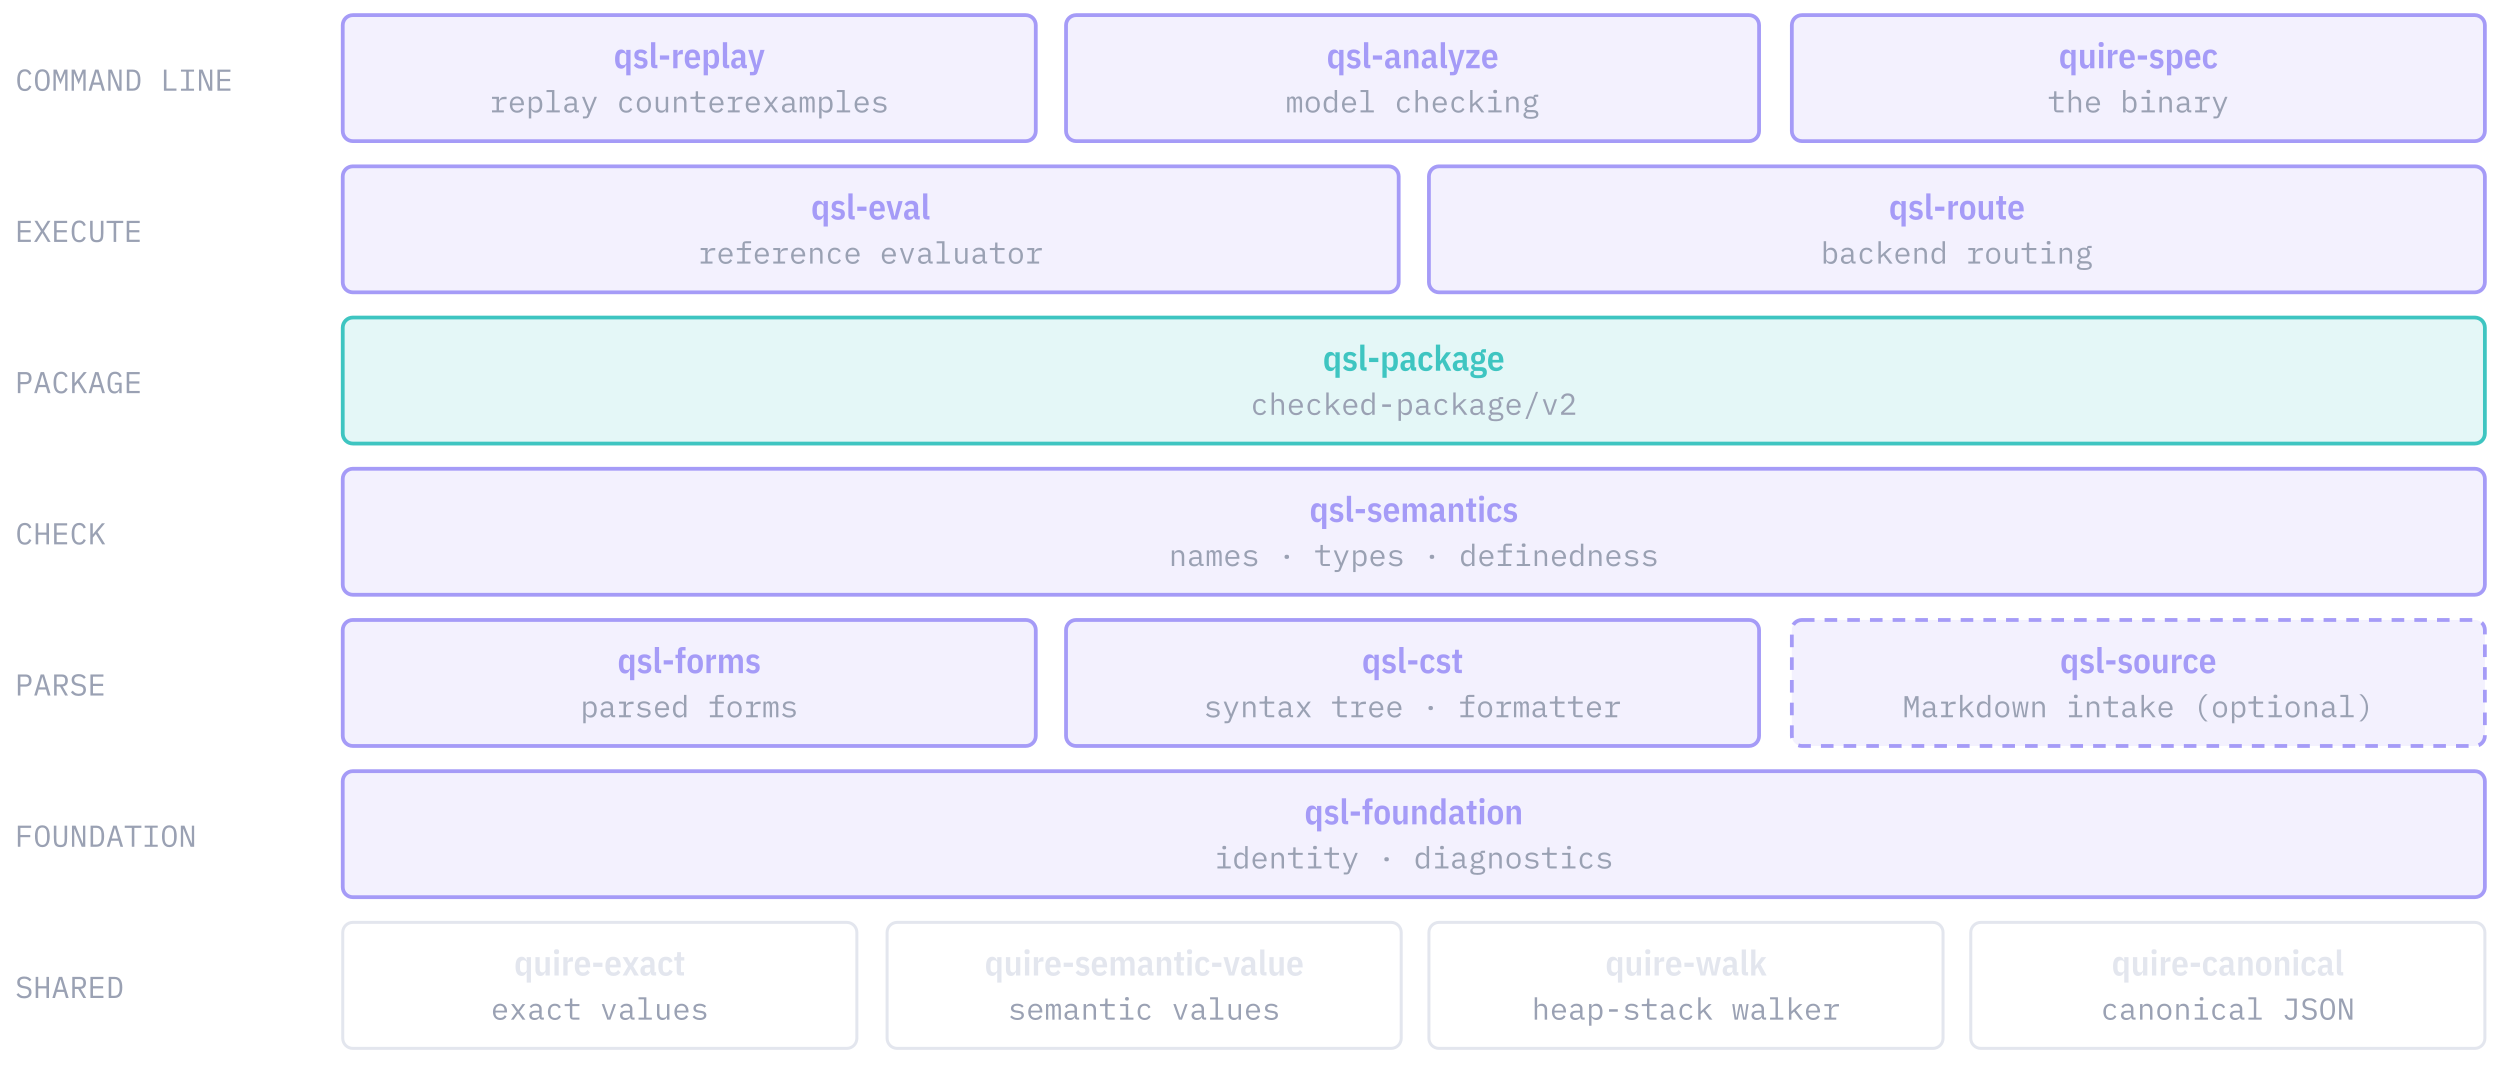
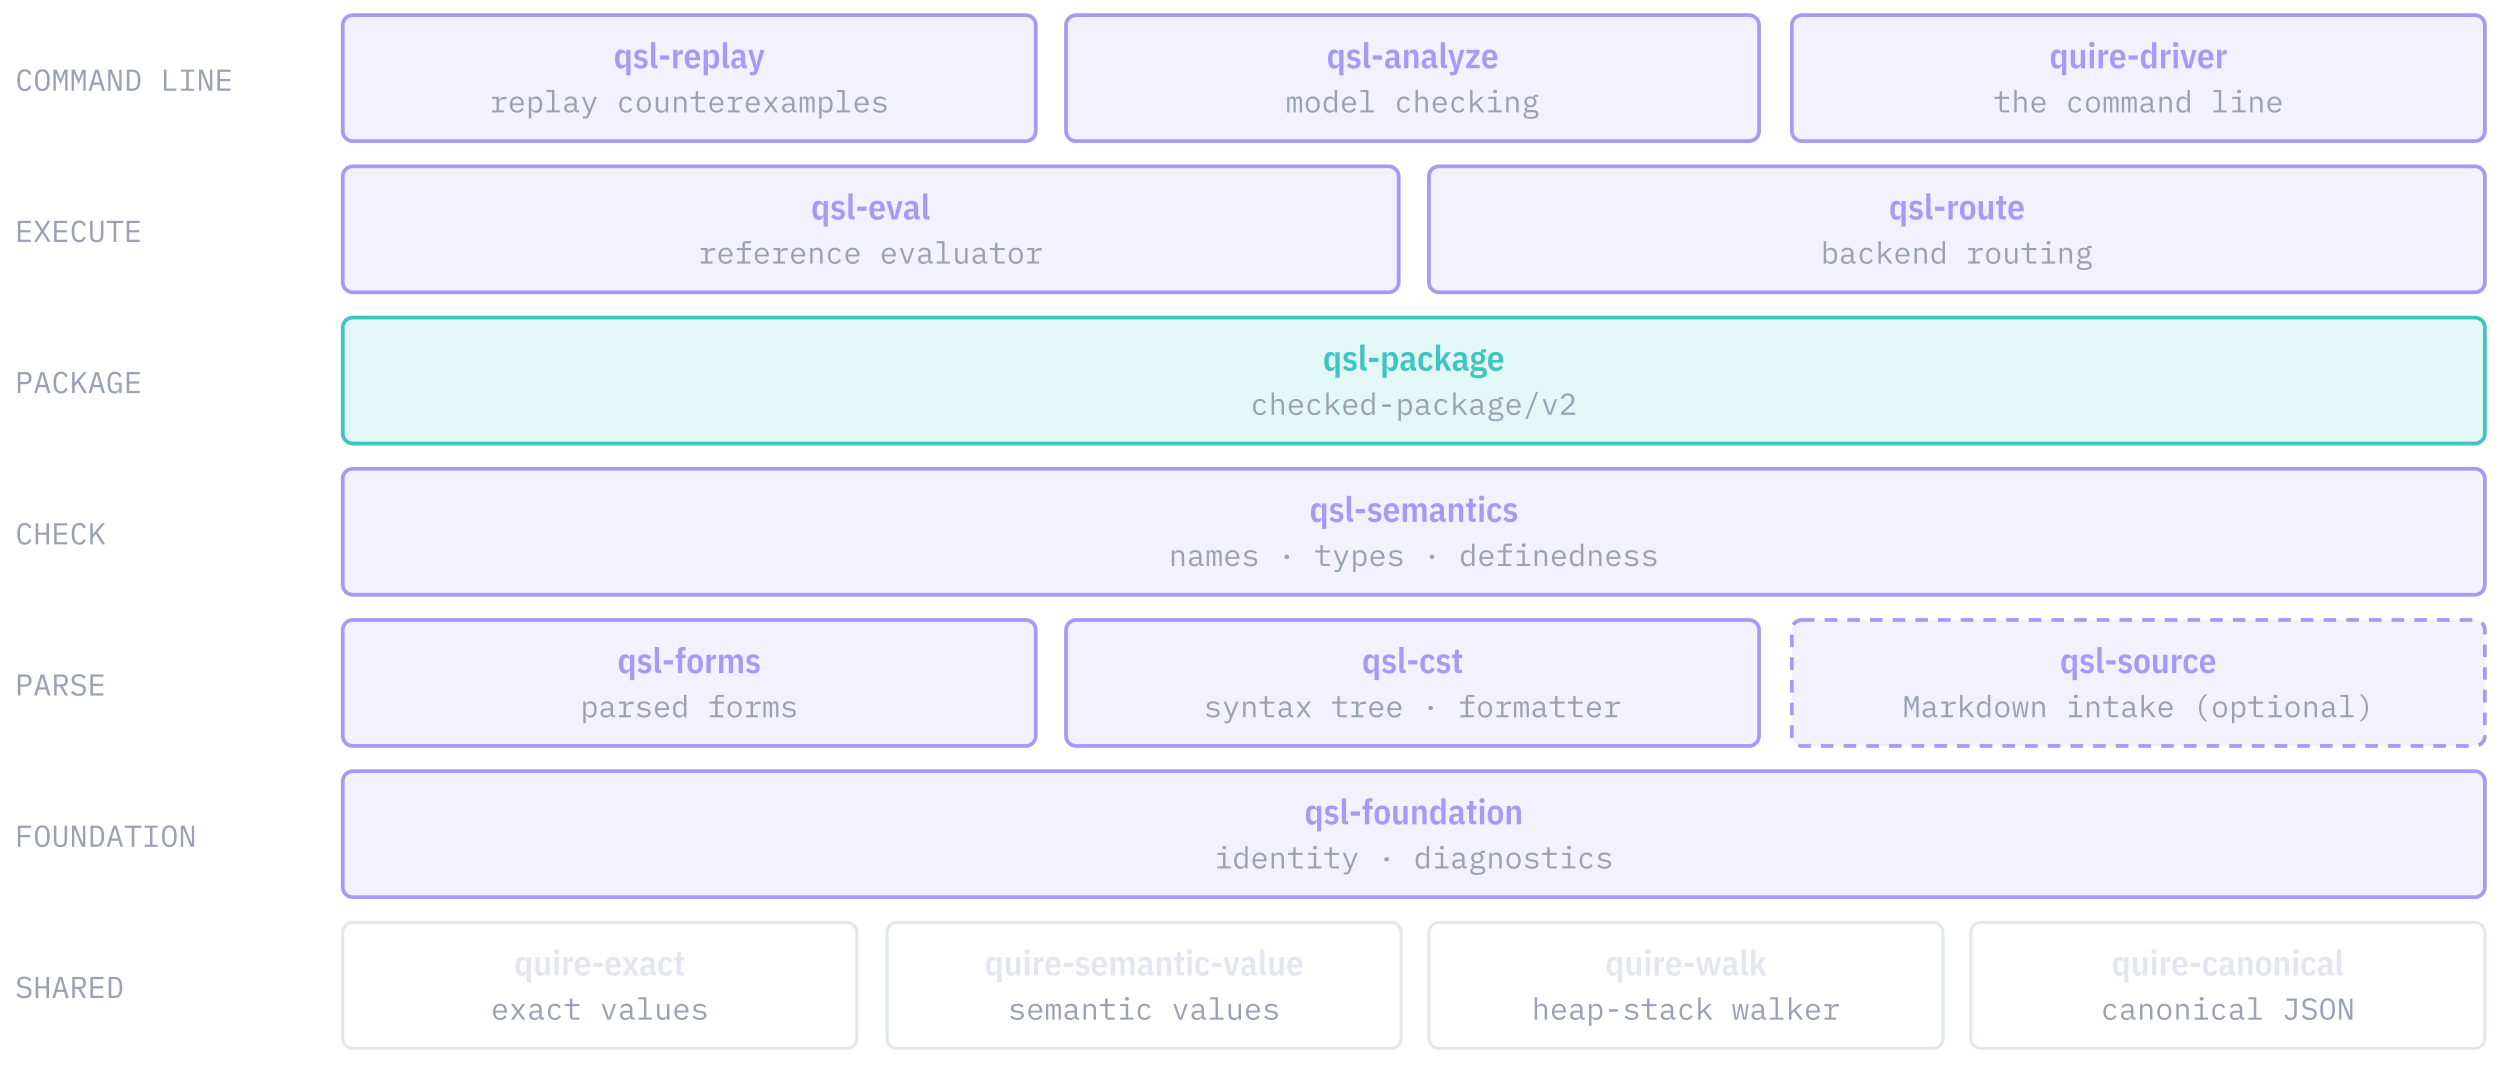
- <svg xmlns="http://www.w3.org/2000/svg" width="992" height="432" viewBox="-6 -6 992 432" role="img" aria-label="The QSL workspace in layers, bottom to top: the shared no_std libraries quire-exact, quire-semantic-value, quire-walk and quire-canonical; qsl-foundation; qsl-cst; qsl-forms; qsl-semantics; qsl-package; then qsl-eval and qsl-route; and at the top qsl-replay, qsl-analyze and the quire-spec command line.">
+ <svg xmlns="http://www.w3.org/2000/svg" width="992" height="432" viewBox="-6 -6 992 432" role="img" aria-label="The QSL workspace in layers, bottom to top: the shared no_std libraries quire-exact, quire-semantic-value, quire-walk and quire-canonical; qsl-foundation; qsl-cst; qsl-forms; qsl-semantics; qsl-package; then qsl-eval and qsl-route; and at the top qsl-replay, qsl-analyze and the quire-driver command line.">
  <defs>
    <path id="mono_A" d="M481 0 422 199H177L118 0H31L245 698H356L570 0ZM304 609H295L197 272H402Z" />
    <path id="mono_C" d="M323 -12Q195 -12 132 81Q70 174 70 349Q70 524 132 617Q195 710 323 710Q371 710 406 697Q441 684 466 662Q491 640 508 612Q525 585 538 557L466 524Q457 547 445 568Q433 588 416 604Q400 619 378 628Q355 637 323 637Q240 637 200 574Q159 511 159 406V292Q159 187 200 124Q240 61 323 61Q355 61 378 70Q400 79 416 94Q433 110 445 130Q457 151 466 174L538 141Q525 112 508 85Q491 58 466 36Q441 14 406 1Q371 -12 323 -12Z" />
    <path id="mono_D" d="M95 698H290Q418 698 481 610Q544 522 544 349Q544 176 481 88Q418 0 290 0H95ZM286 73Q370 73 412 131Q455 189 455 295V403Q455 509 412 567Q370 625 286 625H179V73Z" />
    <path id="mono_E" d="M90 0V698H520V625H174V390H508V317H174V73H520V0Z" />
    <path id="mono_F" d="M90 0V698H530V625H174V390H500V317H174V0Z" />
    <path id="mono_G" d="M444 93H439Q430 73 418 54Q406 35 388 20Q369 6 343 -3Q317 -12 281 -12Q167 -12 112 80Q56 172 56 344Q56 524 117 617Q178 710 305 710Q354 710 390 697Q426 684 452 662Q477 640 494 612Q511 585 522 557L450 524Q441 547 430 568Q418 588 402 604Q385 619 362 628Q339 637 308 637Q224 637 184 574Q145 511 145 406V298Q145 245 153 202Q161 158 180 126Q198 94 228 76Q257 59 300 59Q368 59 406 100Q444 141 444 206V278H297V345H522V0H444Z" />
    <path id="mono_H" d="M436 317H164V0H80V698H164V390H436V698H520V0H436Z" />
    <path id="mono_I" d="M84 0V67H258V631H84V698H516V631H342V67H516V0Z" />
    <path id="mono_J" d="M480 698V181Q480 137 465 101Q450 65 422 40Q395 15 357 2Q319 -12 274 -12Q194 -12 142 30Q90 71 74 146L154 163Q159 142 168 124Q176 105 190 92Q205 78 226 70Q247 62 276 62Q333 62 364 94Q396 127 396 196V625H144V698Z" />
    <path id="mono_K" d="M269 342 169 224V0H85V698H169V334H172L264 450L470 698H571L326 404L578 0H480Z" />
    <path id="mono_L" d="M120 0V698H204V73H535V0Z" />
    <path id="mono_M" d="M455 350V571H447L300 212L153 571H145V350V0H68V698H176L299 390H305L428 698H532V0H455Z" />
    <path id="mono_N" d="M163 588H156V0H80V698H199L437 110H444V698H520V0H401Z" />
    <path id="mono_O" d="M300 -12Q236 -12 190 12Q144 37 114 83Q84 129 70 196Q56 263 56 349Q56 434 70 502Q84 569 114 615Q144 661 190 686Q236 710 300 710Q364 710 410 686Q456 661 486 615Q516 569 530 502Q544 434 544 349Q544 263 530 196Q516 129 486 83Q456 37 410 12Q364 -12 300 -12ZM300 61Q342 61 371 78Q400 94 419 124Q438 154 446 196Q455 239 455 292V406Q455 458 446 501Q438 544 419 574Q400 604 371 620Q342 637 300 637Q258 637 229 620Q200 604 181 574Q162 544 154 501Q145 458 145 406V292Q145 239 154 196Q162 154 181 124Q200 94 229 78Q258 61 300 61Z" />
    <path id="mono_P" d="M90 0V698H344Q441 698 492 645Q543 592 543 497Q543 402 492 349Q441 296 344 296H174V0ZM174 369H342Q395 369 424 396Q454 422 454 471V523Q454 572 424 598Q395 625 342 625H174Z" />
    <path id="mono_R" d="M174 0H90V698H344Q441 698 492 645Q543 592 543 497Q543 412 499 361Q455 310 371 302L549 0H455L285 298H174ZM342 369Q395 369 424 396Q454 422 454 471V523Q454 572 424 598Q395 625 342 625H174V369Z" />
    <path id="mono_S" d="M298 -12Q204 -12 144 22Q84 57 45 111L106 161Q147 110 192 85Q238 60 301 60Q377 60 417 95Q457 130 457 193Q457 244 428 272Q399 301 327 313L249 326Q198 335 164 353Q129 371 108 396Q87 422 78 452Q69 483 69 516Q69 612 132 661Q195 710 302 710Q386 710 444 682Q501 654 536 603L477 552Q448 590 407 614Q366 638 301 638Q230 638 192 608Q154 578 154 518Q154 471 182 442Q211 412 285 399L360 386Q411 377 446 359Q481 341 502 316Q524 291 533 260Q542 229 542 195Q542 98 478 43Q415 -12 298 -12Z" />
    <path id="mono_T" d="M342 625V0H258V625H25V698H575V625Z" />
    <path id="mono_U" d="M164 698V279Q164 228 167 188Q170 148 183 120Q196 91 224 76Q251 61 300 61Q349 61 376 76Q404 91 417 120Q430 148 433 188Q436 228 436 279V698H520V299Q520 221 512 163Q505 105 482 66Q458 27 414 8Q371 -12 300 -12Q229 -12 186 8Q142 27 118 66Q95 105 88 163Q80 221 80 299V698Z" />
    <path id="mono_X" d="M575 0H480L397 139L305 291H301L206 139L118 0H26L254 356L39 698H134L215 563L302 422H306L392 563L476 698H568L352 357Z" />
    <path id="mono_a" d="M495 0Q448 0 428 24Q408 48 403 84H398Q381 39 344 14Q306 -12 243 -12Q162 -12 114 30Q66 72 66 145Q66 217 118 256Q171 295 288 295H398V346Q398 403 366 432Q334 460 275 460Q223 460 190 440Q157 419 137 384L83 424Q93 444 110 463Q127 482 152 496Q177 511 209 520Q241 528 280 528Q371 528 424 482Q478 436 478 354V70H550V0ZM257 55Q288 55 314 62Q339 70 358 82Q377 95 388 112Q398 130 398 150V235H288Q216 235 183 215Q150 195 150 157V136Q150 96 178 76Q207 55 257 55Z" />
    <path id="mono_b" d="M95 740H175V432H179Q229 528 338 528Q433 528 486 457Q540 386 540 258Q540 130 486 59Q433 -12 338 -12Q229 -12 179 84H175V0H95ZM307 59Q377 59 416 102Q454 144 454 214V302Q454 372 416 414Q377 457 307 457Q280 457 256 450Q232 443 214 430Q196 416 186 396Q175 377 175 351V165Q175 139 186 120Q196 100 214 86Q232 73 256 66Q280 59 307 59Z" />
    <path id="mono_c" d="M318 -12Q262 -12 218 8Q175 27 145 62Q115 97 100 147Q84 197 84 258Q84 319 100 369Q116 419 146 454Q176 490 219 509Q262 528 317 528Q392 528 439 495Q486 462 508 409L444 375Q430 415 398 437Q365 459 317 459Q282 459 254 448Q227 436 208 415Q189 394 180 365Q170 336 170 302V214Q170 180 180 151Q189 122 208 101Q227 80 255 68Q283 57 319 57Q371 57 405 81Q439 105 459 147L516 108Q493 56 444 22Q396 -12 318 -12Z" />
    <path id="mono_d" d="M425 84H421Q371 -12 262 -12Q167 -12 114 59Q60 130 60 258Q60 386 114 457Q167 528 262 528Q371 528 421 432H425V740H505V0H425ZM293 59Q320 59 344 66Q368 73 386 86Q404 100 414 120Q425 139 425 165V351Q425 377 414 396Q404 416 386 430Q368 443 344 450Q320 457 293 457Q223 457 184 414Q146 372 146 302V214Q146 144 184 102Q223 59 293 59Z" />
    <path id="mono_e" d="M309 -12Q253 -12 208 7Q164 26 132 62Q101 97 84 146Q67 196 67 257Q67 319 84 369Q102 419 133 454Q164 490 208 509Q251 528 304 528Q356 528 398 509Q441 490 471 456Q501 423 517 377Q533 331 533 276V238H151V214Q151 180 162 151Q173 122 194 101Q214 80 244 68Q273 57 309 57Q361 57 399 81Q437 105 457 147L516 107Q493 55 440 22Q386 -12 309 -12ZM304 462Q271 462 243 450Q215 438 194 417Q174 396 162 368Q151 339 151 305V298H447V309Q447 343 436 371Q426 399 408 420Q389 440 362 451Q336 462 304 462Z" />
    <path id="mono_f" d="M83 68H257V448H73V516H257V622Q257 674 284 707Q312 740 371 740H544V672H337V516H544V448H337V68H521V0H83Z" />
    <path id="mono_g" d="M561 -59Q561 -137 496 -174Q431 -212 301 -212Q176 -212 122 -179Q67 -146 67 -84Q67 -42 89 -19Q111 4 151 15V27Q129 38 117 55Q105 72 105 98Q105 138 132 158Q158 178 198 188V192Q150 213 124 254Q97 295 97 350Q97 389 111 422Q125 455 152 478Q178 502 215 515Q252 528 297 528Q355 528 399 507V516Q399 546 413 566Q427 586 461 586H556V516H440V481Q468 457 483 424Q498 391 498 350Q498 311 484 278Q469 245 443 222Q417 198 380 185Q342 172 297 172Q284 172 272 173Q260 174 248 176Q236 174 223 170Q210 165 199 158Q188 150 181 140Q174 130 174 117Q174 94 197 86Q220 79 257 79H371Q471 79 516 42Q561 4 561 -59ZM486 -63Q486 -32 461 -14Q436 5 374 5H195Q143 -16 143 -65Q143 -99 170 -124Q197 -148 260 -148H338Q408 -148 447 -126Q486 -105 486 -63ZM297 234Q357 234 386 262Q414 290 414 336V365Q414 411 386 438Q357 466 297 466Q237 466 209 438Q181 411 181 365V336Q181 290 209 262Q237 234 297 234Z" />
    <path id="mono_h" d="M98 740H178V432H182Q190 451 202 468Q214 486 232 499Q249 512 273 520Q297 528 329 528Q410 528 459 476Q508 425 508 331V0H428V317Q428 388 397 422Q366 457 306 457Q282 457 259 451Q236 445 218 433Q200 421 189 402Q178 383 178 358V0H98Z" />
    <path id="mono_hyphen" d="M155 262V346H445V262Z" />
    <path id="mono_i" d="M332 630Q297 630 283 644Q269 659 269 681V697Q269 719 283 734Q297 748 332 748Q367 748 381 734Q395 719 395 697V681Q395 659 381 644Q367 630 332 630ZM106 68H292V448H106V516H372V68H546V0H106Z" />
    <path id="mono_k" d="M105 740H185V273H189L279 358L451 516H549L335 314L574 0H475L274 268L185 187V0H105Z" />
    <path id="mono_l" d="M80 68H260V672H80V740H340V68H520V0H80Z" />
    <path id="mono_m" d="M54 0V516H128V456H132Q144 486 166 507Q188 528 231 528Q276 528 298 506Q320 483 325 447H328Q342 482 368 505Q394 528 440 528Q503 528 524 484Q546 440 546 358V0H472V345Q472 411 458 436Q445 462 409 462Q377 462 357 442Q337 421 337 379V0H263V345Q263 411 250 436Q236 462 201 462Q169 462 148 442Q128 421 128 379V0Z" />
    <path id="mono_n" d="M98 0V516H178V432H182Q190 451 202 468Q214 486 232 499Q249 512 273 520Q297 528 329 528Q410 528 459 476Q508 425 508 331V0H428V317Q428 388 397 422Q366 457 306 457Q282 457 259 451Q236 445 218 433Q200 421 189 402Q178 383 178 358V0Z" />
    <path id="mono_o" d="M300 -12Q246 -12 202 7Q159 26 128 62Q98 97 82 146Q66 196 66 258Q66 319 82 369Q98 419 128 454Q159 490 202 509Q246 528 300 528Q354 528 398 509Q441 490 472 454Q502 419 518 369Q534 319 534 258Q534 196 518 146Q502 97 472 62Q441 26 398 7Q354 -12 300 -12ZM300 57Q367 57 408 97Q449 137 449 221V295Q449 379 408 419Q367 459 300 459Q233 459 192 419Q151 379 151 295V221Q151 137 192 97Q233 57 300 57Z" />
    <path id="mono_p" d="M95 516H175V432H179Q229 528 338 528Q433 528 486 457Q540 386 540 258Q540 130 486 59Q433 -12 338 -12Q229 -12 179 84H175V-200H95ZM307 59Q377 59 416 102Q454 144 454 214V302Q454 372 416 414Q377 457 307 457Q280 457 256 450Q232 443 214 430Q196 416 186 396Q175 377 175 351V165Q175 139 186 120Q196 100 214 86Q232 73 256 66Q280 59 307 59Z" />
    <path id="mono_parenleft" d="M205 311Q205 384 222 452Q238 519 266 577Q295 635 333 682Q371 728 413 760H494Q450 727 412 684Q373 640 344 588Q314 537 297 478Q280 418 280 354V268Q280 204 297 144Q314 85 344 34Q373 -18 412 -62Q450 -105 494 -138H413Q371 -107 333 -60Q295 -13 266 45Q238 103 222 170Q205 238 205 311Z" />
    <path id="mono_parenright" d="M395 311Q395 238 378 170Q362 103 334 45Q305 -13 267 -60Q229 -107 187 -138H106Q149 -105 188 -62Q227 -18 256 34Q286 85 303 144Q320 204 320 268V354Q320 418 303 478Q286 537 256 588Q227 640 188 684Q149 727 106 760H187Q229 728 267 682Q305 635 334 577Q362 519 378 452Q395 384 395 311Z" />
    <path id="mono_periodcentered" d="M300 235Q259 235 242 252Q226 269 226 295V313Q226 339 242 356Q259 373 300 373Q341 373 358 356Q374 339 374 313V295Q374 269 358 252Q341 235 300 235Z" />
    <path id="mono_r" d="M77 68H228V448H77V516H308V386H313Q329 447 374 482Q418 516 487 516H559V436H462Q393 436 350 396Q308 356 308 291V68H469V0H77Z" />
    <path id="mono_s" d="M306 -12Q225 -12 166 16Q108 43 67 89L121 136Q158 97 202 76Q246 55 308 55Q368 55 406 76Q445 98 445 144Q445 164 438 178Q430 191 417 199Q404 207 388 212Q372 216 354 219L273 231Q246 235 214 242Q183 249 157 264Q131 280 114 306Q96 332 96 374Q96 413 112 442Q127 470 155 490Q183 509 221 518Q259 528 304 528Q374 528 426 506Q477 484 514 445L462 396Q453 407 440 418Q426 430 406 440Q387 449 361 455Q335 461 301 461Q240 461 208 440Q175 419 175 379Q175 359 182 346Q190 332 203 324Q216 316 232 312Q249 307 266 304L347 292Q375 288 406 281Q437 274 463 258Q489 243 506 217Q524 191 524 149Q524 72 464 30Q405 -12 306 -12Z" />
    <path id="mono_slash" d="M90 -138 438 760H510L162 -138Z" />
    <path id="mono_t" d="M325 0Q266 0 238 33Q211 66 211 118V448H39V516H167Q193 516 204 526Q214 537 214 563V698H291V516H526V448H291V68H526V0Z" />
    <path id="mono_two" d="M537 0H71V86L304 296Q355 342 388 390Q421 439 421 493V505Q421 568 388 602Q355 637 290 637Q226 637 192 604Q157 572 140 518L65 546Q75 577 92 606Q110 636 137 659Q164 682 202 696Q241 710 292 710Q344 710 384 695Q425 680 452 653Q480 626 494 589Q509 552 509 508Q509 468 498 433Q486 398 466 366Q445 334 416 304Q388 273 353 243L158 73H537Z" />
    <path id="mono_u" d="M422 84H418Q410 65 398 48Q386 30 368 17Q351 4 327 -4Q303 -12 271 -12Q190 -12 141 40Q92 91 92 185V516H172V199Q172 128 203 94Q234 59 294 59Q318 59 341 65Q364 71 382 83Q400 95 411 114Q422 132 422 158V516H502V0H422Z" />
    <path id="mono_v" d="M249 0 64 516H145L219 300L299 67H303L383 300L457 516H536L351 0Z" />
    <path id="mono_w" d="M30 516H101L160 70H169L257 516H345L433 70H442L501 516H570L491 0H387L305 432H297L213 0H109Z" />
    <path id="mono_x" d="M61 0 253 262 66 516H162L240 407L302 321H306L366 407L443 516H535L346 263L540 0H444L357 121L298 203H294L237 121L153 0Z" />
    <path id="mono_y" d="M467 516H547L291 -113Q282 -135 271 -152Q260 -168 245 -178Q230 -189 209 -194Q188 -200 159 -200H83V-132H203L261 10L53 516H135L222 300L299 104H303L380 300Z" />
    <path id="title_a" d="M406 0Q325 0 321 89H309Q299 41 264 14Q229 -12 177 -12Q105 -12 69 28Q33 68 33 140Q33 222 84 262Q135 302 231 302H312V347Q312 393 292 415Q273 437 228 437Q191 437 166 420Q141 402 122 370L51 434Q80 479 124 506Q169 534 238 534Q433 534 433 350V97H479V0ZM223 77Q260 77 286 98Q312 120 312 158V227H239Q155 227 155 162V140Q155 107 173 92Q191 77 223 77Z" />
    <path id="title_c" d="M251 -12Q145 -12 90 54Q34 120 34 261Q34 402 90 468Q145 534 251 534Q328 534 374 499Q419 464 439 403L340 359Q332 397 312 416Q291 436 251 436Q161 436 161 328V194Q161 86 251 86Q293 86 315 106Q337 126 348 168L442 123Q396 -12 251 -12Z" />
    <path id="title_d" d="M357 86H343Q332 42 298 15Q265 -12 220 -12Q128 -12 84 58Q40 127 40 261Q40 395 84 464Q128 534 220 534Q265 534 298 507Q332 480 343 436H357V740H478V0H357ZM266 88Q307 88 332 108Q357 129 357 166V356Q357 393 332 414Q307 434 266 434Q219 434 193 405Q167 376 167 323V199Q167 146 193 117Q219 88 266 88Z" />
    <path id="title_e" d="M263 -12Q212 -12 170 4Q127 21 97 54Q67 88 50 140Q34 191 34 261Q34 402 90 468Q147 534 252 534Q357 534 414 468Q470 402 470 261V232H161V198Q161 146 190 116Q219 86 270 86Q313 86 342 104Q372 123 393 158L459 89Q430 43 381 16Q332 -12 263 -12ZM252 441Q161 441 161 333V307H343V333Q343 441 252 441Z" />
    <path id="title_f" d="M91 425H22V522H91V603Q91 674 122 707Q154 740 220 740H308V643H212V522H308V425H212V0H91Z" />
    <path id="title_g" d="M493 -46Q493 -87 480 -118Q468 -149 439 -170Q410 -191 362 -202Q314 -212 244 -212Q182 -212 140 -204Q98 -195 72 -179Q46 -163 35 -140Q24 -117 24 -88Q24 -48 46 -25Q68 -2 109 4V23Q77 31 62 53Q46 75 46 107Q46 139 68 160Q90 182 132 190V203Q47 245 47 357Q47 442 95 488Q143 534 244 534Q289 534 326 520V539Q326 610 394 610H467V516H366V496Q403 478 422 442Q441 407 441 357Q441 272 394 226Q346 181 244 181Q203 181 168 189Q154 183 147 170Q140 157 140 141Q140 121 153 111Q166 101 196 101H329Q418 101 456 63Q493 25 493 -46ZM380 -60Q380 -33 362 -19Q344 -5 302 -5H141Q119 -24 119 -61Q119 -93 140 -110Q162 -127 216 -127H275Q332 -127 356 -110Q380 -94 380 -60ZM244 264Q327 264 327 346V369Q327 451 244 451Q161 451 161 369V346Q161 264 244 264Z" />
    <path id="title_hyphen" d="M50 245V365H312V245Z" />
    <path id="title_i" d="M126 604Q88 604 71 620Q54 637 54 665V685Q54 713 71 730Q88 746 126 746Q164 746 181 730Q198 713 198 685V665Q198 637 181 620Q164 604 126 604ZM66 522H187V0H66Z" />
    <path id="title_k" d="M66 740H187V395L179 287H193L254 383L358 522H495L332 317L504 0H368L248 239L187 163V0H66Z" />
    <path id="title_l" d="M184 0Q121 0 94 28Q66 56 66 116V740H187V97H247V0Z" />
    <path id="title_m" d="M66 0V522H187V435H201Q232 534 324 534Q422 534 451 431H463Q480 484 516 509Q551 534 602 534Q668 534 705 486Q742 439 742 351V0H621V330Q621 432 548 432Q513 432 488 410Q464 389 464 350V0H343V330Q343 384 325 408Q307 432 271 432Q236 432 212 410Q187 389 187 350V0Z" />
    <path id="title_n" d="M66 0V522H187V435H201Q232 534 326 534Q396 534 434 486Q472 439 472 351V0H351V330Q351 432 275 432Q238 432 212 410Q187 389 187 350V0Z" />
    <path id="title_o" d="M253 -12Q149 -12 92 54Q34 120 34 261Q34 402 92 468Q149 534 253 534Q357 534 414 468Q472 402 472 261Q472 120 414 54Q357 -12 253 -12ZM253 86Q345 86 345 194V328Q345 436 253 436Q161 436 161 328V194Q161 86 253 86Z" />
    <path id="title_p" d="M66 522H187V436H201Q212 480 246 507Q279 534 324 534Q416 534 460 464Q504 395 504 261Q504 127 460 58Q416 -12 324 -12Q279 -12 246 15Q212 42 201 86H187V-200H66ZM278 88Q325 88 351 117Q377 146 377 199V323Q377 376 351 405Q325 434 278 434Q237 434 212 414Q187 393 187 356V166Q187 129 212 108Q237 88 278 88Z" />
    <path id="title_q" d="M357 86H343Q332 42 298 15Q265 -12 220 -12Q128 -12 84 58Q40 127 40 261Q40 395 84 464Q128 534 220 534Q265 534 298 507Q332 480 343 436H357V522H478V-200H357ZM266 88Q307 88 332 108Q357 129 357 166V356Q357 393 332 414Q307 434 266 434Q219 434 193 405Q167 376 167 323V199Q167 146 193 117Q219 88 266 88Z" />
    <path id="title_r" d="M66 0V522H187V415H201Q210 467 238 494Q267 522 313 522H339V398H299Q242 398 214 380Q187 362 187 317V0Z" />
    <path id="title_s" d="M224 -12Q159 -12 110 12Q61 35 24 82L98 154Q123 119 154 101Q185 83 226 83Q302 83 302 147Q302 172 290 186Q277 201 247 206L198 215Q116 230 79 266Q42 302 42 371Q42 453 90 494Q138 534 226 534Q287 534 332 514Q376 494 409 455L338 384Q318 409 290 424Q261 439 226 439Q156 439 156 376Q156 350 170 336Q184 323 214 318L264 309Q346 294 382 258Q417 223 417 159Q417 78 367 33Q317 -12 224 -12Z" />
    <path id="title_t" d="M210 0Q147 0 119 28Q91 56 91 117V425H22V522H58Q84 522 94 534Q103 546 103 572V664H212V522H306V425H212V97H298V0Z" />
    <path id="title_u" d="M346 88H332Q302 -12 205 -12Q135 -12 98 36Q60 83 60 172V522H181V192Q181 89 257 89Q294 89 320 111Q346 133 346 172V522H467V0H346Z" />
    <path id="title_v" d="M162 0 8 522H130L205 244L234 103H248L277 244L352 522H469L315 0Z" />
    <path id="title_w" d="M16 522H135L186 278L211 110H223L253 278L311 522H433L492 278L522 110H534L559 278L612 522H724L597 0H461L400 254L377 409H364L340 254L279 0H143Z" />
    <path id="title_x" d="M15 0 173 267 17 522H149L242 354H255L348 522H472L318 264L478 0H345L249 176H236L138 0Z" />
    <path id="title_y" d="M353 522H474L275 -109Q258 -162 227 -181Q196 -200 140 -200H58V-103H161L182 -29L8 522H131L209 240L237 103H249L277 241Z" />
    <path id="title_z" d="M34 0V95L275 425H42V522H412V428L170 97H418V0Z" />
  </defs>
  <g fill="#9aa1b3" transform="translate(0,30) scale(0.012,-0.012)">
    <use href="#mono_C" x="0" />
    <use href="#mono_O" x="600" />
    <use href="#mono_M" x="1200" />
    <use href="#mono_M" x="1800" />
    <use href="#mono_A" x="2400" />
    <use href="#mono_N" x="3000" />
    <use href="#mono_D" x="3600" />
    <use href="#mono_L" x="4800" />
    <use href="#mono_I" x="5400" />
    <use href="#mono_N" x="6000" />
    <use href="#mono_E" x="6600" />
  </g>
  <rect x="130" y="0" width="275" height="50" rx="4" stroke="#a59bf7" stroke-width="1.5" fill="#a59bf7" fill-opacity="0.14" />
  <g fill="#a59bf7" transform="translate(237.5,21.1) scale(0.014,-0.014)">
    <use href="#title_q" x="0" />
    <use href="#title_s" x="544" />
    <use href="#title_l" x="993" />
    <use href="#title_hyphen" x="1261" />
    <use href="#title_r" x="1623" />
    <use href="#title_e" x="1980" />
    <use href="#title_p" x="2485" />
    <use href="#title_l" x="3029" />
    <use href="#title_a" x="3297" />
    <use href="#title_y" x="3804" />
  </g>
  <g fill="#9aa1b3" transform="translate(188.3,38.6) scale(0.012,-0.012)">
    <use href="#mono_r" x="0" />
    <use href="#mono_e" x="600" />
    <use href="#mono_p" x="1200" />
    <use href="#mono_l" x="1800" />
    <use href="#mono_a" x="2400" />
    <use href="#mono_y" x="3000" />
    <use href="#mono_c" x="4200" />
    <use href="#mono_o" x="4800" />
    <use href="#mono_u" x="5400" />
    <use href="#mono_n" x="6000" />
    <use href="#mono_t" x="6600" />
    <use href="#mono_e" x="7200" />
    <use href="#mono_r" x="7800" />
    <use href="#mono_e" x="8400" />
    <use href="#mono_x" x="9000" />
    <use href="#mono_a" x="9600" />
    <use href="#mono_m" x="10200" />
    <use href="#mono_p" x="10800" />
    <use href="#mono_l" x="11400" />
    <use href="#mono_e" x="12000" />
    <use href="#mono_s" x="12600" />
  </g>
  <rect x="417" y="0" width="275" height="50" rx="4" stroke="#a59bf7" stroke-width="1.5" fill="#a59bf7" fill-opacity="0.14" />
  <g fill="#a59bf7" transform="translate(520.4,21.1) scale(0.014,-0.014)">
    <use href="#title_q" x="0" />
    <use href="#title_s" x="544" />
    <use href="#title_l" x="993" />
    <use href="#title_hyphen" x="1261" />
    <use href="#title_a" x="1623" />
    <use href="#title_n" x="2130" />
    <use href="#title_a" x="2662" />
    <use href="#title_l" x="3169" />
    <use href="#title_y" x="3437" />
    <use href="#title_z" x="3920" />
    <use href="#title_e" x="4372" />
  </g>
  <g fill="#9aa1b3" transform="translate(504.1,38.6) scale(0.012,-0.012)">
    <use href="#mono_m" x="0" />
    <use href="#mono_o" x="600" />
    <use href="#mono_d" x="1200" />
    <use href="#mono_e" x="1800" />
    <use href="#mono_l" x="2400" />
    <use href="#mono_c" x="3600" />
    <use href="#mono_h" x="4200" />
    <use href="#mono_e" x="4800" />
    <use href="#mono_c" x="5400" />
    <use href="#mono_k" x="6000" />
    <use href="#mono_i" x="6600" />
    <use href="#mono_n" x="7200" />
    <use href="#mono_g" x="7800" />
  </g>
  <rect x="705" y="0" width="275" height="50" rx="4" stroke="#a59bf7" stroke-width="1.5" fill="#a59bf7" fill-opacity="0.14" />
-   <g fill="#a59bf7" transform="translate(810.9,21.1) scale(0.014,-0.014)">
+   <g fill="#a59bf7" transform="translate(807.2,21.1) scale(0.014,-0.014)">
    <use href="#title_q" x="0" />
    <use href="#title_u" x="544" />
    <use href="#title_i" x="1077" />
    <use href="#title_r" x="1329" />
    <use href="#title_e" x="1686" />
    <use href="#title_hyphen" x="2191" />
-     <use href="#title_s" x="2553" />
-     <use href="#title_p" x="3002" />
-     <use href="#title_e" x="3546" />
-     <use href="#title_c" x="4051" />
-   </g>
-   <g fill="#9aa1b3" transform="translate(806.5,38.6) scale(0.012,-0.012)">
+     <use href="#title_d" x="2553" />
+     <use href="#title_r" x="3097" />
+     <use href="#title_i" x="3454" />
+     <use href="#title_v" x="3706" />
+     <use href="#title_e" x="4182" />
+     <use href="#title_r" x="4687" />
+   </g>
+   <g fill="#9aa1b3" transform="translate(784.9,38.6) scale(0.012,-0.012)">
    <use href="#mono_t" x="0" />
    <use href="#mono_h" x="600" />
    <use href="#mono_e" x="1200" />
-     <use href="#mono_b" x="2400" />
-     <use href="#mono_i" x="3000" />
-     <use href="#mono_n" x="3600" />
-     <use href="#mono_a" x="4200" />
-     <use href="#mono_r" x="4800" />
-     <use href="#mono_y" x="5400" />
+     <use href="#mono_c" x="2400" />
+     <use href="#mono_o" x="3000" />
+     <use href="#mono_m" x="3600" />
+     <use href="#mono_m" x="4200" />
+     <use href="#mono_a" x="4800" />
+     <use href="#mono_n" x="5400" />
+     <use href="#mono_d" x="6000" />
+     <use href="#mono_l" x="7200" />
+     <use href="#mono_i" x="7800" />
+     <use href="#mono_n" x="8400" />
+     <use href="#mono_e" x="9000" />
  </g>
  <g fill="#9aa1b3" transform="translate(0,90) scale(0.012,-0.012)">
    <use href="#mono_E" x="0" />
    <use href="#mono_X" x="600" />
    <use href="#mono_E" x="1200" />
    <use href="#mono_C" x="1800" />
    <use href="#mono_U" x="2400" />
    <use href="#mono_T" x="3000" />
    <use href="#mono_E" x="3600" />
  </g>
  <rect x="130" y="60" width="419" height="50" rx="4" stroke="#a59bf7" stroke-width="1.5" fill="#a59bf7" fill-opacity="0.14" />
  <g fill="#a59bf7" transform="translate(315.8,81.1) scale(0.014,-0.014)">
    <use href="#title_q" x="0" />
    <use href="#title_s" x="544" />
    <use href="#title_l" x="993" />
    <use href="#title_hyphen" x="1261" />
    <use href="#title_e" x="1623" />
    <use href="#title_v" x="2128" />
    <use href="#title_a" x="2604" />
    <use href="#title_l" x="3111" />
  </g>
  <g fill="#9aa1b3" transform="translate(271.1,98.6) scale(0.012,-0.012)">
    <use href="#mono_r" x="0" />
    <use href="#mono_e" x="600" />
    <use href="#mono_f" x="1200" />
    <use href="#mono_e" x="1800" />
    <use href="#mono_r" x="2400" />
    <use href="#mono_e" x="3000" />
    <use href="#mono_n" x="3600" />
    <use href="#mono_c" x="4200" />
    <use href="#mono_e" x="4800" />
    <use href="#mono_e" x="6000" />
    <use href="#mono_v" x="6600" />
    <use href="#mono_a" x="7200" />
    <use href="#mono_l" x="7800" />
    <use href="#mono_u" x="8400" />
    <use href="#mono_a" x="9000" />
    <use href="#mono_t" x="9600" />
    <use href="#mono_o" x="10200" />
    <use href="#mono_r" x="10800" />
  </g>
  <rect x="561" y="60" width="419" height="50" rx="4" stroke="#a59bf7" stroke-width="1.5" fill="#a59bf7" fill-opacity="0.14" />
  <g fill="#a59bf7" transform="translate(743.5,81.1) scale(0.014,-0.014)">
    <use href="#title_q" x="0" />
    <use href="#title_s" x="544" />
    <use href="#title_l" x="993" />
    <use href="#title_hyphen" x="1261" />
    <use href="#title_r" x="1623" />
    <use href="#title_o" x="1980" />
    <use href="#title_u" x="2486" />
    <use href="#title_t" x="3019" />
    <use href="#title_e" x="3353" />
  </g>
  <g fill="#9aa1b3" transform="translate(716.5,98.6) scale(0.012,-0.012)">
    <use href="#mono_b" x="0" />
    <use href="#mono_a" x="600" />
    <use href="#mono_c" x="1200" />
    <use href="#mono_k" x="1800" />
    <use href="#mono_e" x="2400" />
    <use href="#mono_n" x="3000" />
    <use href="#mono_d" x="3600" />
    <use href="#mono_r" x="4800" />
    <use href="#mono_o" x="5400" />
    <use href="#mono_u" x="6000" />
    <use href="#mono_t" x="6600" />
    <use href="#mono_i" x="7200" />
    <use href="#mono_n" x="7800" />
    <use href="#mono_g" x="8400" />
  </g>
  <g fill="#9aa1b3" transform="translate(0,150) scale(0.012,-0.012)">
    <use href="#mono_P" x="0" />
    <use href="#mono_A" x="600" />
    <use href="#mono_C" x="1200" />
    <use href="#mono_K" x="1800" />
    <use href="#mono_A" x="2400" />
    <use href="#mono_G" x="3000" />
    <use href="#mono_E" x="3600" />
  </g>
  <rect x="130" y="120" width="850" height="50" rx="4" stroke="#3ec5c1" stroke-width="1.5" fill="#3ec5c1" fill-opacity="0.14" />
  <g fill="#3ec5c1" transform="translate(518.9,141.1) scale(0.014,-0.014)">
    <use href="#title_q" x="0" />
    <use href="#title_s" x="544" />
    <use href="#title_l" x="993" />
    <use href="#title_hyphen" x="1261" />
    <use href="#title_p" x="1623" />
    <use href="#title_a" x="2167" />
    <use href="#title_c" x="2674" />
    <use href="#title_k" x="3138" />
    <use href="#title_a" x="3649" />
    <use href="#title_g" x="4156" />
    <use href="#title_e" x="4648" />
  </g>
  <g fill="#9aa1b3" transform="translate(490.2,158.6) scale(0.012,-0.012)">
    <use href="#mono_c" x="0" />
    <use href="#mono_h" x="600" />
    <use href="#mono_e" x="1200" />
    <use href="#mono_c" x="1800" />
    <use href="#mono_k" x="2400" />
    <use href="#mono_e" x="3000" />
    <use href="#mono_d" x="3600" />
    <use href="#mono_hyphen" x="4200" />
    <use href="#mono_p" x="4800" />
    <use href="#mono_a" x="5400" />
    <use href="#mono_c" x="6000" />
    <use href="#mono_k" x="6600" />
    <use href="#mono_a" x="7200" />
    <use href="#mono_g" x="7800" />
    <use href="#mono_e" x="8400" />
    <use href="#mono_slash" x="9000" />
    <use href="#mono_v" x="9600" />
    <use href="#mono_two" x="10200" />
  </g>
  <g fill="#9aa1b3" transform="translate(0,210) scale(0.012,-0.012)">
    <use href="#mono_C" x="0" />
    <use href="#mono_H" x="600" />
    <use href="#mono_E" x="1200" />
    <use href="#mono_C" x="1800" />
    <use href="#mono_K" x="2400" />
  </g>
  <rect x="130" y="180" width="850" height="50" rx="4" stroke="#a59bf7" stroke-width="1.5" fill="#a59bf7" fill-opacity="0.14" />
  <g fill="#a59bf7" transform="translate(513.6,201.1) scale(0.014,-0.014)">
    <use href="#title_q" x="0" />
    <use href="#title_s" x="544" />
    <use href="#title_l" x="993" />
    <use href="#title_hyphen" x="1261" />
    <use href="#title_s" x="1623" />
    <use href="#title_e" x="2072" />
    <use href="#title_m" x="2577" />
    <use href="#title_a" x="3379" />
    <use href="#title_n" x="3886" />
    <use href="#title_t" x="4418" />
    <use href="#title_i" x="4752" />
    <use href="#title_c" x="5004" />
    <use href="#title_s" x="5468" />
  </g>
  <g fill="#9aa1b3" transform="translate(457.8,218.6) scale(0.012,-0.012)">
    <use href="#mono_n" x="0" />
    <use href="#mono_a" x="600" />
    <use href="#mono_m" x="1200" />
    <use href="#mono_e" x="1800" />
    <use href="#mono_s" x="2400" />
    <use href="#mono_periodcentered" x="3600" />
    <use href="#mono_t" x="4800" />
    <use href="#mono_y" x="5400" />
    <use href="#mono_p" x="6000" />
    <use href="#mono_e" x="6600" />
    <use href="#mono_s" x="7200" />
    <use href="#mono_periodcentered" x="8400" />
    <use href="#mono_d" x="9600" />
    <use href="#mono_e" x="10200" />
    <use href="#mono_f" x="10800" />
    <use href="#mono_i" x="11400" />
    <use href="#mono_n" x="12000" />
    <use href="#mono_e" x="12600" />
    <use href="#mono_d" x="13200" />
    <use href="#mono_n" x="13800" />
    <use href="#mono_e" x="14400" />
    <use href="#mono_s" x="15000" />
    <use href="#mono_s" x="15600" />
  </g>
  <g fill="#9aa1b3" transform="translate(0,270) scale(0.012,-0.012)">
    <use href="#mono_P" x="0" />
    <use href="#mono_A" x="600" />
    <use href="#mono_R" x="1200" />
    <use href="#mono_S" x="1800" />
    <use href="#mono_E" x="2400" />
  </g>
  <rect x="130" y="240" width="275" height="50" rx="4" stroke="#a59bf7" stroke-width="1.5" fill="#a59bf7" fill-opacity="0.14" />
  <g fill="#a59bf7" transform="translate(239,261.1) scale(0.014,-0.014)">
    <use href="#title_q" x="0" />
    <use href="#title_s" x="544" />
    <use href="#title_l" x="993" />
    <use href="#title_hyphen" x="1261" />
    <use href="#title_f" x="1623" />
    <use href="#title_o" x="1951" />
    <use href="#title_r" x="2457" />
    <use href="#title_m" x="2814" />
    <use href="#title_s" x="3616" />
  </g>
  <g fill="#9aa1b3" transform="translate(224.3,278.6) scale(0.012,-0.012)">
    <use href="#mono_p" x="0" />
    <use href="#mono_a" x="600" />
    <use href="#mono_r" x="1200" />
    <use href="#mono_s" x="1800" />
    <use href="#mono_e" x="2400" />
    <use href="#mono_d" x="3000" />
    <use href="#mono_f" x="4200" />
    <use href="#mono_o" x="4800" />
    <use href="#mono_r" x="5400" />
    <use href="#mono_m" x="6000" />
    <use href="#mono_s" x="6600" />
  </g>
  <rect x="417" y="240" width="275" height="50" rx="4" stroke="#a59bf7" stroke-width="1.5" fill="#a59bf7" fill-opacity="0.14" />
  <g fill="#a59bf7" transform="translate(534.4,261.1) scale(0.014,-0.014)">
    <use href="#title_q" x="0" />
    <use href="#title_s" x="544" />
    <use href="#title_l" x="993" />
    <use href="#title_hyphen" x="1261" />
    <use href="#title_c" x="1623" />
    <use href="#title_s" x="2087" />
    <use href="#title_t" x="2536" />
  </g>
  <g fill="#9aa1b3" transform="translate(471.7,278.6) scale(0.012,-0.012)">
    <use href="#mono_s" x="0" />
    <use href="#mono_y" x="600" />
    <use href="#mono_n" x="1200" />
    <use href="#mono_t" x="1800" />
    <use href="#mono_a" x="2400" />
    <use href="#mono_x" x="3000" />
    <use href="#mono_t" x="4200" />
    <use href="#mono_r" x="4800" />
    <use href="#mono_e" x="5400" />
    <use href="#mono_e" x="6000" />
    <use href="#mono_periodcentered" x="7200" />
    <use href="#mono_f" x="8400" />
    <use href="#mono_o" x="9000" />
    <use href="#mono_r" x="9600" />
    <use href="#mono_m" x="10200" />
    <use href="#mono_a" x="10800" />
    <use href="#mono_t" x="11400" />
    <use href="#mono_t" x="12000" />
    <use href="#mono_e" x="12600" />
    <use href="#mono_r" x="13200" />
  </g>
  <rect x="705" y="240" width="275" height="50" rx="4" stroke="#a59bf7" stroke-width="1.5" fill="#a59bf7" fill-opacity="0.14" stroke-dasharray="5 4" />
  <g fill="#a59bf7" transform="translate(811.4,261.1) scale(0.014,-0.014)">
    <use href="#title_q" x="0" />
    <use href="#title_s" x="544" />
    <use href="#title_l" x="993" />
    <use href="#title_hyphen" x="1261" />
    <use href="#title_s" x="1623" />
    <use href="#title_o" x="2072" />
    <use href="#title_u" x="2578" />
    <use href="#title_r" x="3111" />
    <use href="#title_c" x="3468" />
    <use href="#title_e" x="3932" />
  </g>
  <g fill="#9aa1b3" transform="translate(748.9,278.6) scale(0.012,-0.012)">
    <use href="#mono_M" x="0" />
    <use href="#mono_a" x="600" />
    <use href="#mono_r" x="1200" />
    <use href="#mono_k" x="1800" />
    <use href="#mono_d" x="2400" />
    <use href="#mono_o" x="3000" />
    <use href="#mono_w" x="3600" />
    <use href="#mono_n" x="4200" />
    <use href="#mono_i" x="5400" />
    <use href="#mono_n" x="6000" />
    <use href="#mono_t" x="6600" />
    <use href="#mono_a" x="7200" />
    <use href="#mono_k" x="7800" />
    <use href="#mono_e" x="8400" />
    <use href="#mono_parenleft" x="9600" />
    <use href="#mono_o" x="10200" />
    <use href="#mono_p" x="10800" />
    <use href="#mono_t" x="11400" />
    <use href="#mono_i" x="12000" />
    <use href="#mono_o" x="12600" />
    <use href="#mono_n" x="13200" />
    <use href="#mono_a" x="13800" />
    <use href="#mono_l" x="14400" />
    <use href="#mono_parenright" x="15000" />
  </g>
  <g fill="#9aa1b3" transform="translate(0,330) scale(0.012,-0.012)">
    <use href="#mono_F" x="0" />
    <use href="#mono_O" x="600" />
    <use href="#mono_U" x="1200" />
    <use href="#mono_N" x="1800" />
    <use href="#mono_D" x="2400" />
    <use href="#mono_A" x="3000" />
    <use href="#mono_T" x="3600" />
    <use href="#mono_I" x="4200" />
    <use href="#mono_O" x="4800" />
    <use href="#mono_N" x="5400" />
  </g>
  <rect x="130" y="300" width="850" height="50" rx="4" stroke="#a59bf7" stroke-width="1.5" fill="#a59bf7" fill-opacity="0.14" />
  <g fill="#a59bf7" transform="translate(511.6,321.1) scale(0.014,-0.014)">
    <use href="#title_q" x="0" />
    <use href="#title_s" x="544" />
    <use href="#title_l" x="993" />
    <use href="#title_hyphen" x="1261" />
    <use href="#title_f" x="1623" />
    <use href="#title_o" x="1951" />
    <use href="#title_u" x="2457" />
    <use href="#title_n" x="2990" />
    <use href="#title_d" x="3522" />
    <use href="#title_a" x="4066" />
    <use href="#title_t" x="4573" />
    <use href="#title_i" x="4907" />
    <use href="#title_o" x="5159" />
    <use href="#title_n" x="5665" />
  </g>
  <g fill="#9aa1b3" transform="translate(475.8,338.6) scale(0.012,-0.012)">
    <use href="#mono_i" x="0" />
    <use href="#mono_d" x="600" />
    <use href="#mono_e" x="1200" />
    <use href="#mono_n" x="1800" />
    <use href="#mono_t" x="2400" />
    <use href="#mono_i" x="3000" />
    <use href="#mono_t" x="3600" />
    <use href="#mono_y" x="4200" />
    <use href="#mono_periodcentered" x="5400" />
    <use href="#mono_d" x="6600" />
    <use href="#mono_i" x="7200" />
    <use href="#mono_a" x="7800" />
    <use href="#mono_g" x="8400" />
    <use href="#mono_n" x="9000" />
    <use href="#mono_o" x="9600" />
    <use href="#mono_s" x="10200" />
    <use href="#mono_t" x="10800" />
    <use href="#mono_i" x="11400" />
    <use href="#mono_c" x="12000" />
    <use href="#mono_s" x="12600" />
  </g>
  <g fill="#9aa1b3" transform="translate(0,390) scale(0.012,-0.012)">
    <use href="#mono_S" x="0" />
    <use href="#mono_H" x="600" />
    <use href="#mono_A" x="1200" />
    <use href="#mono_R" x="1800" />
    <use href="#mono_E" x="2400" />
    <use href="#mono_D" x="3000" />
  </g>
  <rect x="130" y="360" width="204" height="50" rx="4" stroke="#e3e6ee" stroke-width="1.2" fill="none" />
  <g fill="#e3e6ee" transform="translate(198,381.1) scale(0.014,-0.014)">
    <use href="#title_q" x="0" />
    <use href="#title_u" x="544" />
    <use href="#title_i" x="1077" />
    <use href="#title_r" x="1329" />
    <use href="#title_e" x="1686" />
    <use href="#title_hyphen" x="2191" />
    <use href="#title_e" x="2553" />
    <use href="#title_x" x="3058" />
    <use href="#title_a" x="3546" />
    <use href="#title_c" x="4053" />
    <use href="#title_t" x="4517" />
  </g>
  <g fill="#9aa1b3" transform="translate(188.8,398.6) scale(0.012,-0.012)">
    <use href="#mono_e" x="0" />
    <use href="#mono_x" x="600" />
    <use href="#mono_a" x="1200" />
    <use href="#mono_c" x="1800" />
    <use href="#mono_t" x="2400" />
    <use href="#mono_v" x="3600" />
    <use href="#mono_a" x="4200" />
    <use href="#mono_l" x="4800" />
    <use href="#mono_u" x="5400" />
    <use href="#mono_e" x="6000" />
    <use href="#mono_s" x="6600" />
  </g>
  <rect x="346" y="360" width="204" height="50" rx="4" stroke="#e3e6ee" stroke-width="1.2" fill="none" />
  <g fill="#e3e6ee" transform="translate(384.7,381.1) scale(0.014,-0.014)">
    <use href="#title_q" x="0" />
    <use href="#title_u" x="544" />
    <use href="#title_i" x="1077" />
    <use href="#title_r" x="1329" />
    <use href="#title_e" x="1686" />
    <use href="#title_hyphen" x="2191" />
    <use href="#title_s" x="2553" />
    <use href="#title_e" x="3002" />
    <use href="#title_m" x="3507" />
    <use href="#title_a" x="4309" />
    <use href="#title_n" x="4816" />
    <use href="#title_t" x="5348" />
    <use href="#title_i" x="5682" />
    <use href="#title_c" x="5934" />
    <use href="#title_hyphen" x="6398" />
    <use href="#title_v" x="6760" />
    <use href="#title_a" x="7236" />
    <use href="#title_l" x="7743" />
    <use href="#title_u" x="8011" />
    <use href="#title_e" x="8544" />
  </g>
  <g fill="#9aa1b3" transform="translate(394,398.6) scale(0.012,-0.012)">
    <use href="#mono_s" x="0" />
    <use href="#mono_e" x="600" />
    <use href="#mono_m" x="1200" />
    <use href="#mono_a" x="1800" />
    <use href="#mono_n" x="2400" />
    <use href="#mono_t" x="3000" />
    <use href="#mono_i" x="3600" />
    <use href="#mono_c" x="4200" />
    <use href="#mono_v" x="5400" />
    <use href="#mono_a" x="6000" />
    <use href="#mono_l" x="6600" />
    <use href="#mono_u" x="7200" />
    <use href="#mono_e" x="7800" />
    <use href="#mono_s" x="8400" />
  </g>
  <rect x="561" y="360" width="204" height="50" rx="4" stroke="#e3e6ee" stroke-width="1.2" fill="none" />
  <g fill="#e3e6ee" transform="translate(631,381.1) scale(0.014,-0.014)">
    <use href="#title_q" x="0" />
    <use href="#title_u" x="544" />
    <use href="#title_i" x="1077" />
    <use href="#title_r" x="1329" />
    <use href="#title_e" x="1686" />
    <use href="#title_hyphen" x="2191" />
    <use href="#title_w" x="2553" />
    <use href="#title_a" x="3292" />
    <use href="#title_l" x="3799" />
    <use href="#title_k" x="4067" />
  </g>
  <g fill="#9aa1b3" transform="translate(601.8,398.6) scale(0.012,-0.012)">
    <use href="#mono_h" x="0" />
    <use href="#mono_e" x="600" />
    <use href="#mono_a" x="1200" />
    <use href="#mono_p" x="1800" />
    <use href="#mono_hyphen" x="2400" />
    <use href="#mono_s" x="3000" />
    <use href="#mono_t" x="3600" />
    <use href="#mono_a" x="4200" />
    <use href="#mono_c" x="4800" />
    <use href="#mono_k" x="5400" />
    <use href="#mono_w" x="6600" />
    <use href="#mono_a" x="7200" />
    <use href="#mono_l" x="7800" />
    <use href="#mono_k" x="8400" />
    <use href="#mono_e" x="9000" />
    <use href="#mono_r" x="9600" />
  </g>
  <rect x="776" y="360" width="204" height="50" rx="4" stroke="#e3e6ee" stroke-width="1.2" fill="none" />
  <g fill="#e3e6ee" transform="translate(831.9,381.1) scale(0.014,-0.014)">
    <use href="#title_q" x="0" />
    <use href="#title_u" x="544" />
    <use href="#title_i" x="1077" />
    <use href="#title_r" x="1329" />
    <use href="#title_e" x="1686" />
    <use href="#title_hyphen" x="2191" />
    <use href="#title_c" x="2553" />
    <use href="#title_a" x="3017" />
    <use href="#title_n" x="3524" />
    <use href="#title_o" x="4056" />
    <use href="#title_n" x="4562" />
    <use href="#title_i" x="5094" />
    <use href="#title_c" x="5346" />
    <use href="#title_a" x="5810" />
    <use href="#title_l" x="6317" />
  </g>
  <g fill="#9aa1b3" transform="translate(827.6,398.6) scale(0.012,-0.012)">
    <use href="#mono_c" x="0" />
    <use href="#mono_a" x="600" />
    <use href="#mono_n" x="1200" />
    <use href="#mono_o" x="1800" />
    <use href="#mono_n" x="2400" />
    <use href="#mono_i" x="3000" />
    <use href="#mono_c" x="3600" />
    <use href="#mono_a" x="4200" />
    <use href="#mono_l" x="4800" />
    <use href="#mono_J" x="6000" />
    <use href="#mono_S" x="6600" />
    <use href="#mono_O" x="7200" />
    <use href="#mono_N" x="7800" />
  </g>
</svg>
